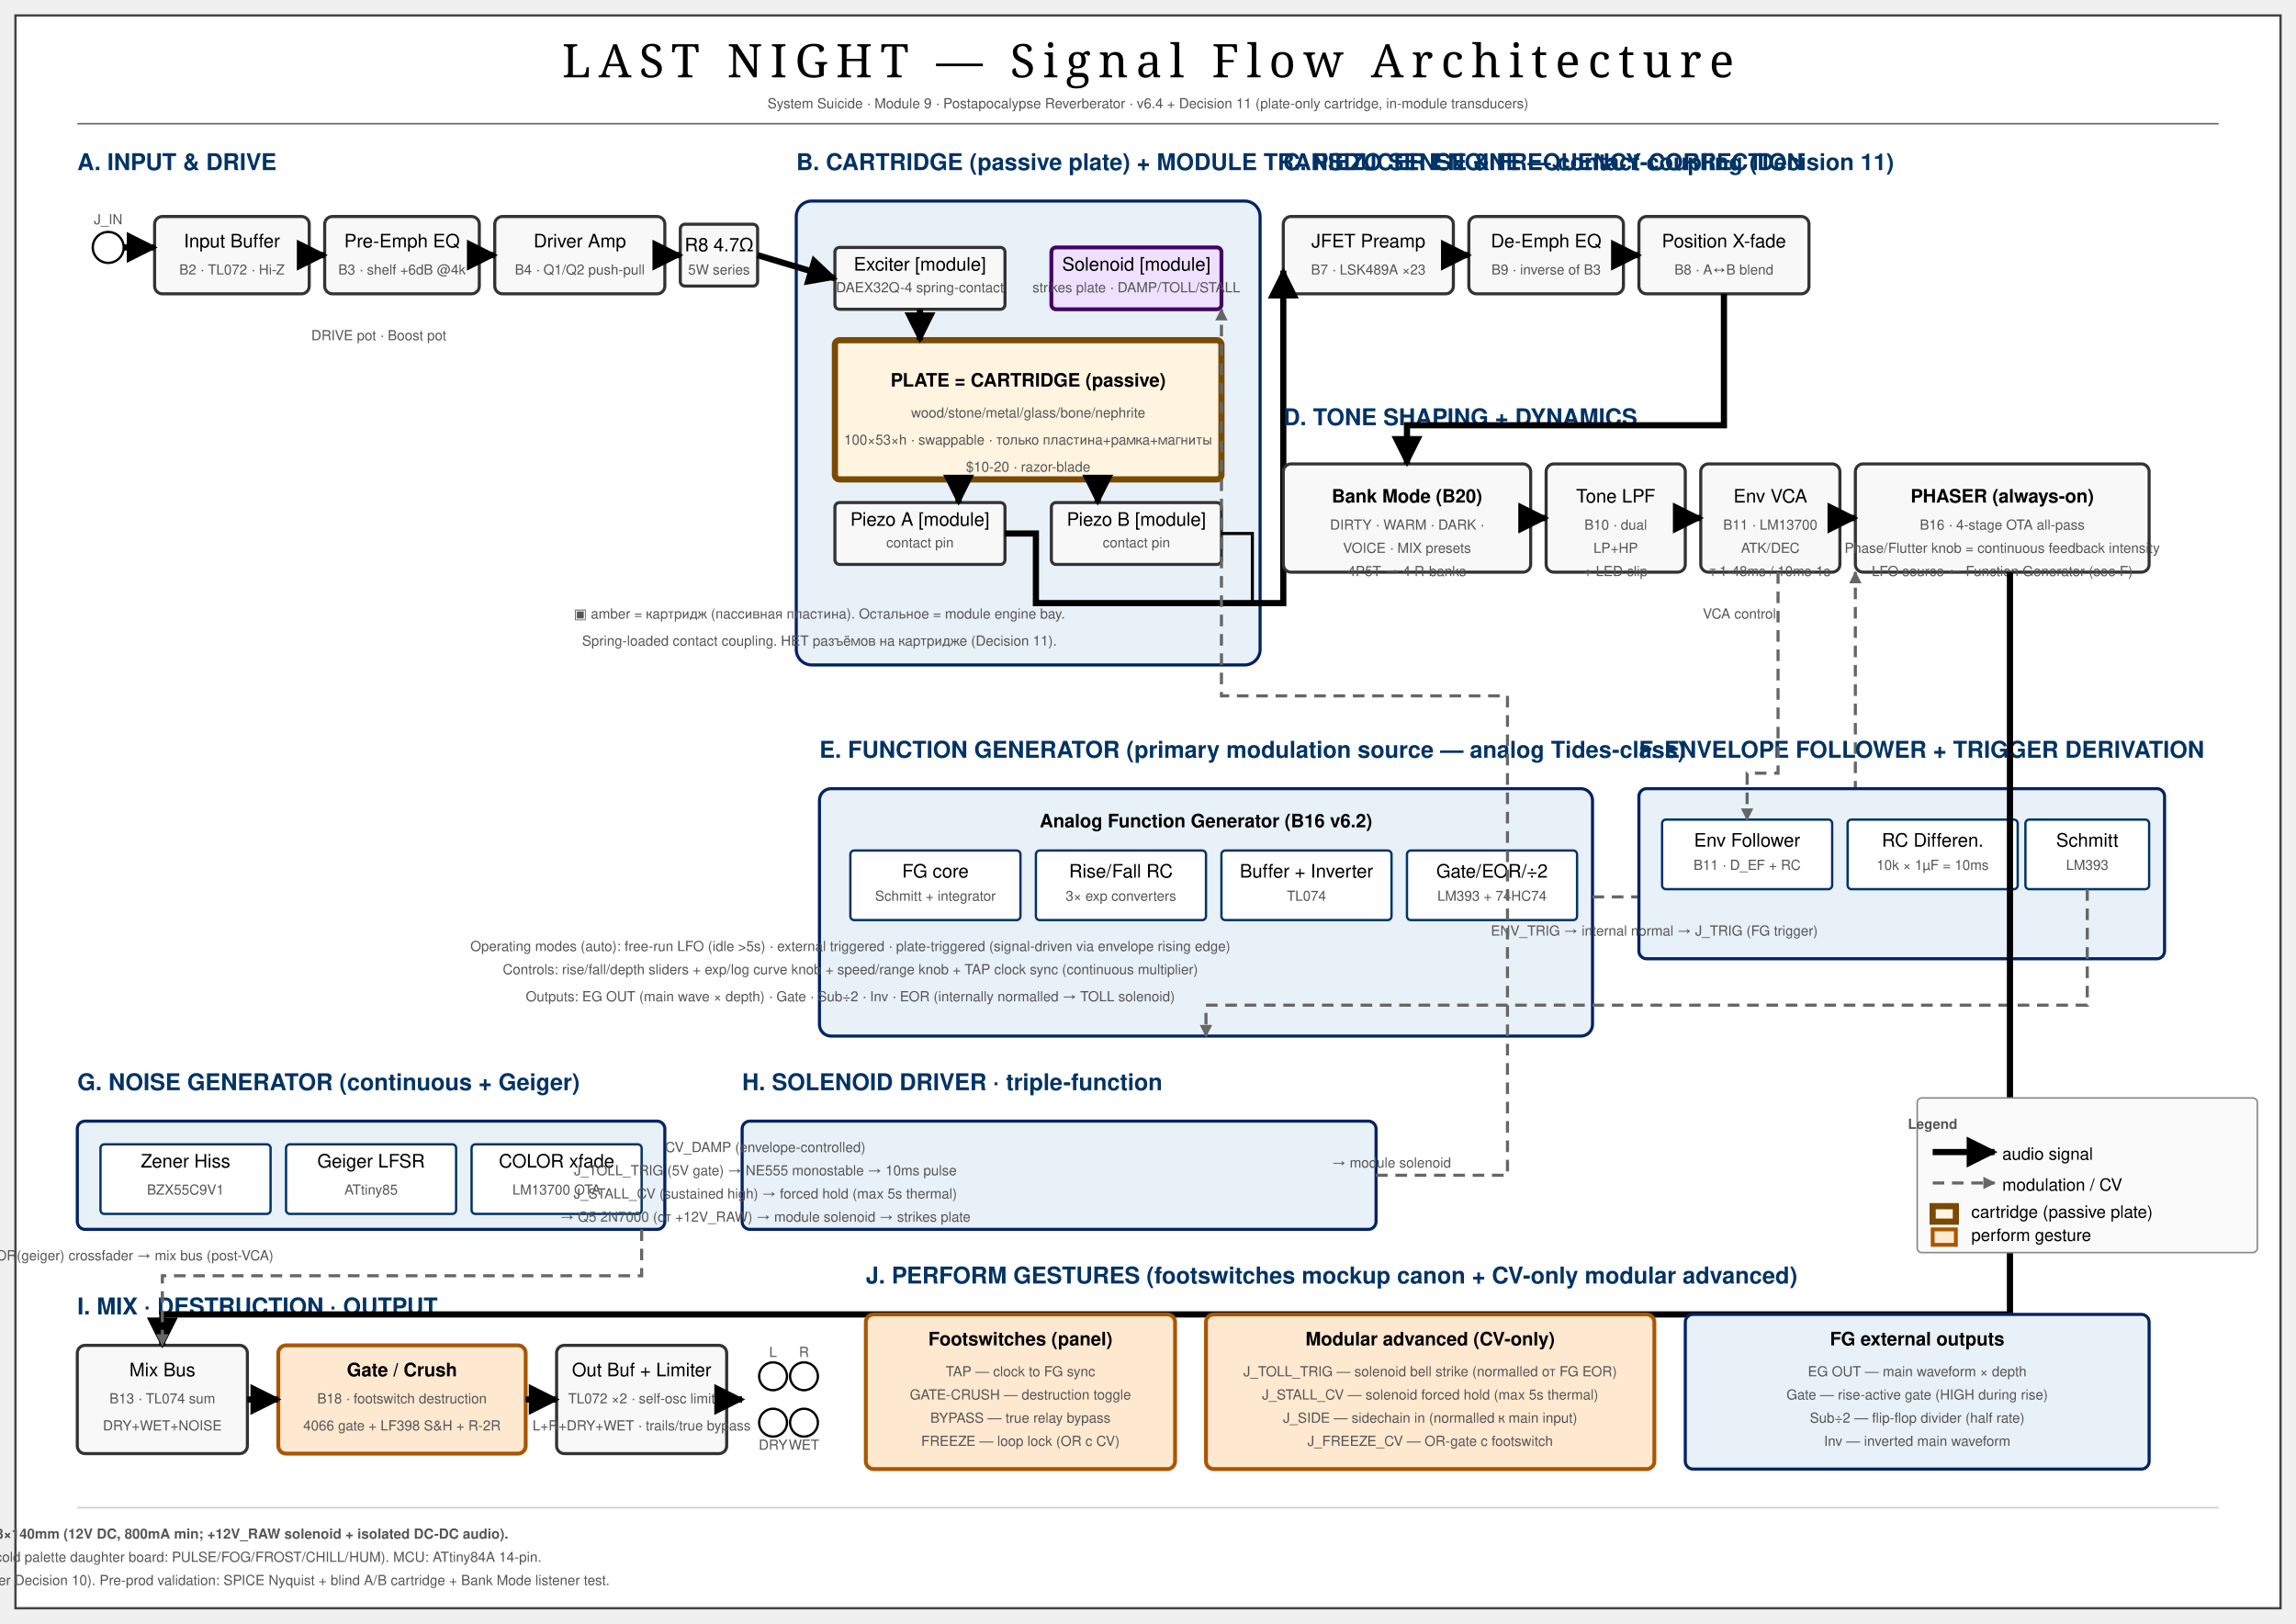
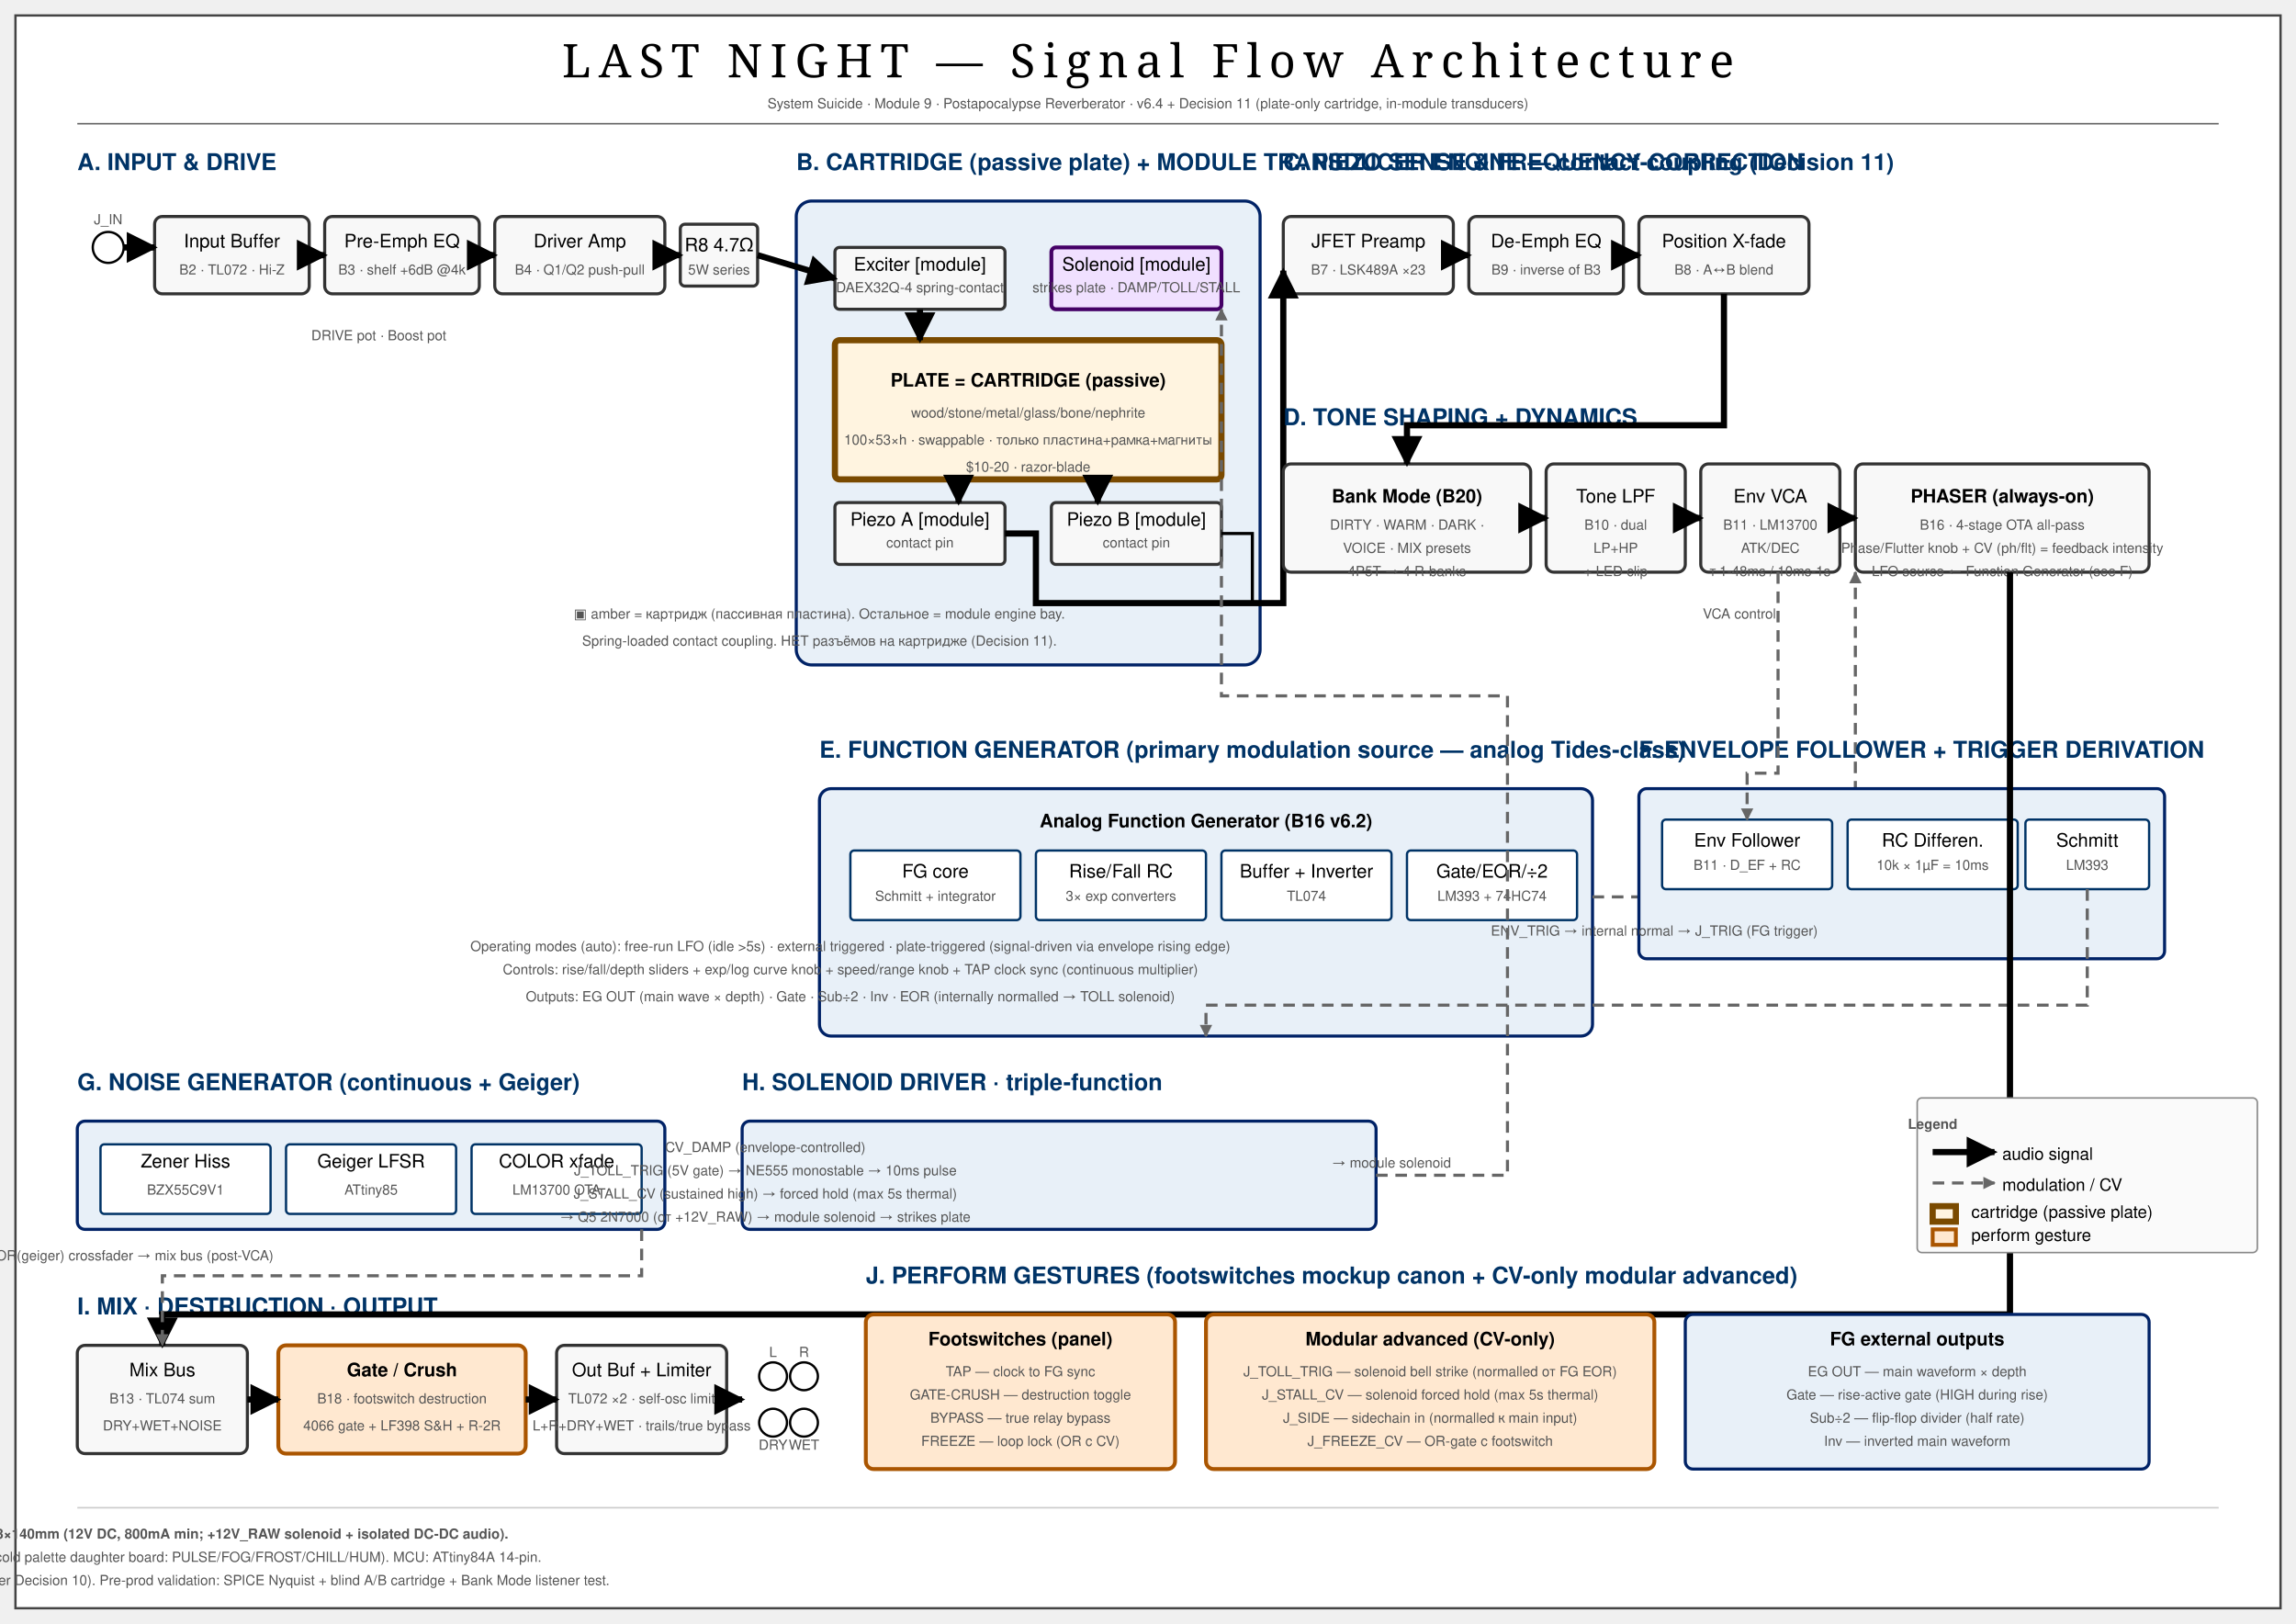
<svg xmlns="http://www.w3.org/2000/svg" width="297mm" height="210mm" viewBox="0 0 297 210" version="1.1">
  <defs>
    <marker id="arrow-sig" viewBox="0 0 10 10" refX="9" refY="5" markerWidth="5" markerHeight="5" orient="auto">
      <path d="M 0 0 L 10 5 L 0 10 z" fill="#000000" />
    </marker>
    <marker id="arrow-mod" viewBox="0 0 10 10" refX="9" refY="5" markerWidth="4" markerHeight="4" orient="auto">
      <path d="M 0 0 L 10 5 L 0 10 z" fill="#666666" />
    </marker>
    <style>
      .block { fill: #f8f8f8; stroke: #333333; stroke-width: 0.4; }
      .cartridge-block { fill: #fff4e0; stroke: #7a4a00; stroke-width: 0.8; }
      .perform-block { fill: #ffe8d0; stroke: #aa5500; stroke-width: 0.5; }
      .modulation-block { fill: #e8f0f8; stroke: #002266; stroke-width: 0.4; }
      .power-block { fill: #f0f0e0; stroke: #444400; stroke-width: 0.4; }
      .jack-circle { fill: #ffffff; stroke: #000000; stroke-width: 0.3; }
      .audio-arrow { stroke: #000000; stroke-width: 0.8; fill: none; marker-end: url(#arrow-sig); }
      .mod-arrow { stroke: #666666; stroke-width: 0.4; fill: none;
                    stroke-dasharray: 1.5,1; marker-end: url(#arrow-mod); }
      .label-block { font-family: Helvetica, Arial, sans-serif; font-size: 2.4px;
                     fill: #000000; text-anchor: middle; }
      .label-sub { font-family: Helvetica, Arial, sans-serif; font-size: 1.8px;
                   fill: #555555; text-anchor: middle; }
      .label-title { font-family: serif; font-size: 6px; fill: #000000; text-anchor: middle;
                     letter-spacing: 1; }
      .label-zone { font-family: Helvetica, Arial, sans-serif; font-size: 3.0px;
                    fill: #003366; text-anchor: start; font-weight: bold; }
      .label-legend { font-family: Helvetica, Arial, sans-serif; font-size: 2.2px;
                      fill: #000000; }
    </style>
  </defs>
  <rect x="2" y="2" width="293" height="206" fill="#ffffff" stroke="#444444" stroke-width="0.3" />
  <text x="148.5" y="10" class="label-title">LAST NIGHT — Signal Flow Architecture</text>
  <text x="148.5" y="14" class="label-sub">System Suicide · Module 9 · Postapocalypse Reverberator · v6.4 + Decision 11 (plate-only cartridge, in-module transducers)</text>
  <line x1="10" y1="16" x2="287" y2="16" stroke="#666666" stroke-width="0.2" />
  <text x="10" y="22" class="label-zone">A. INPUT &amp; DRIVE</text>
  <circle cx="14" cy="32" r="2" class="jack-circle" />
  <text x="14" y="29" class="label-sub">J_IN</text>
  <rect x="20" y="28" width="20" height="10" rx="1" class="block" />
  <text x="30" y="32" class="label-block">Input Buffer</text>
  <text x="30" y="35.5" class="label-sub">B2 · TL072 · Hi-Z</text>
  <rect x="42" y="28" width="20" height="10" rx="1" class="block" />
  <text x="52" y="32" class="label-block">Pre-Emph EQ</text>
  <text x="52" y="35.5" class="label-sub">B3 · shelf +6dB @4k</text>
  <text x="49" y="44" class="label-sub">DRIVE pot · Boost pot</text>
  <rect x="64" y="28" width="22" height="10" rx="1" class="block" />
  <text x="75" y="32" class="label-block">Driver Amp</text>
  <text x="75" y="35.5" class="label-sub">B4 · Q1/Q2 push-pull</text>
  <rect x="88" y="29" width="10" height="8" rx="0.6" class="block" />
  <text x="93" y="32.5" class="label-block">R8 4.7Ω</text>
  <text x="93" y="35.5" class="label-sub">5W series</text>
  <text x="103" y="22" class="label-zone">B. CARTRIDGE (passive plate) + MODULE TRANSDUCER ENGINE — contact coupling (Decision 11)</text>
  <rect x="103" y="26" width="60" height="60" rx="2" class="modulation-block" />
  <rect x="108" y="32" width="22" height="8" rx="0.6" class="block" />
  <text x="119" y="35" class="label-block">Exciter [module]</text>
  <text x="119" y="37.8" class="label-sub">DAEX32Q-4 spring-contact</text>
  <rect x="108" y="44" width="50" height="18" rx="0.6" class="cartridge-block" />
  <text x="133" y="50" class="label-block" font-size="3" font-weight="bold">PLATE = CARTRIDGE (passive)</text>
  <text x="133" y="54" class="label-sub">wood/stone/metal/glass/bone/nephrite</text>
  <text x="133" y="57.5" class="label-sub">100×53×h · swappable · только пластина+рамка+магниты</text>
  <text x="133" y="61" class="label-sub">$10-20 · razor-blade</text>
  <rect x="108" y="65" width="22" height="8" rx="0.6" class="block" />
  <text x="119" y="68" class="label-block">Piezo A [module]</text>
  <text x="119" y="70.8" class="label-sub">contact pin</text>
  <rect x="136" y="65" width="22" height="8" rx="0.6" class="block" />
  <text x="147" y="68" class="label-block">Piezo B [module]</text>
  <text x="147" y="70.8" class="label-sub">contact pin</text>
  <rect x="136" y="32" width="22" height="8" rx="0.6" fill="#f0e0ff" stroke="#440066" stroke-width="0.5" />
  <text x="147" y="35" class="label-block">Solenoid [module]</text>
  <text x="147" y="37.8" class="label-sub">strikes plate · DAMP/TOLL/STALL</text>
  <text x="106" y="80" class="label-sub">▣ amber = картридж (пассивная пластина). Остальное = module engine bay.</text>
  <text x="106" y="83.5" class="label-sub">Spring-loaded contact coupling. НЕТ разъёмов на картридже (Decision 11).</text>
  <path d="M 16 32 L 20 32" class="audio-arrow" />
  <path d="M 40 33 L 42 33" class="audio-arrow" />
  <path d="M 62 33 L 64 33" class="audio-arrow" />
  <path d="M 86 33 L 88 33" class="audio-arrow" />
  <path d="M 98 33 L 108 36" class="audio-arrow" />
  <path d="M 119 40 L 119 44" class="audio-arrow" />
  <path d="M 124 62 L 124 65" class="audio-arrow" />
  <path d="M 142 62 L 142 65" class="audio-arrow" />
  <text x="166" y="22" class="label-zone">C. PIEZO SENSE &amp; FREQUENCY-CORRECTION</text>
  <rect x="166" y="28" width="22" height="10" rx="1" class="block" />
  <text x="177" y="32" class="label-block">JFET Preamp</text>
  <text x="177" y="35.5" class="label-sub">B7 · LSK489A ×23</text>
  <rect x="190" y="28" width="20" height="10" rx="1" class="block" />
  <text x="200" y="32" class="label-block">De-Emph EQ</text>
  <text x="200" y="35.5" class="label-sub">B9 · inverse of B3</text>
  <rect x="212" y="28" width="22" height="10" rx="1" class="block" />
  <text x="223" y="32" class="label-block">Position X-fade</text>
  <text x="223" y="35.5" class="label-sub">B8 · A↔B blend</text>
  <path d="M 130 69 L 134 69 L 134 78 L 166 78 L 166 35" class="audio-arrow" />
  <path d="M 158 69 L 162 69 L 162 78 L 166 78" stroke="#000000" stroke-width="0.4" fill="none" />
  <path d="M 188 33 L 190 33" class="audio-arrow" />
  <path d="M 210 33 L 212 33" class="audio-arrow" />
  <text x="166" y="55" class="label-zone">D. TONE SHAPING + DYNAMICS</text>
  <rect x="166" y="60" width="32" height="14" rx="1" class="block" />
  <text x="182" y="65" class="label-block" font-weight="bold">Bank Mode (B20)</text>
  <text x="182" y="68.5" class="label-sub">DIRTY · WARM · DARK ·</text>
  <text x="182" y="71.5" class="label-sub">VOICE · MIX presets</text>
  <text x="182" y="74.5" class="label-sub">4P5T → 4 R-banks</text>
  <rect x="200" y="60" width="18" height="14" rx="1" class="block" />
  <text x="209" y="65" class="label-block">Tone LPF</text>
  <text x="209" y="68.5" class="label-sub">B10 · dual</text>
  <text x="209" y="71.5" class="label-sub">LP+HP</text>
  <text x="209" y="74.5" class="label-sub">+ LED clip</text>
  <rect x="220" y="60" width="18" height="14" rx="1" class="block" />
  <text x="229" y="65" class="label-block">Env VCA</text>
  <text x="229" y="68.5" class="label-sub">B11 · LM13700</text>
  <text x="229" y="71.5" class="label-sub">ATK/DEC</text>
  <text x="229" y="74.5" class="label-sub">τ 1-48ms / 10ms-1s</text>
  <rect x="240" y="60" width="38" height="14" rx="1" class="block" />
  <text x="259" y="65" class="label-block" font-weight="bold">PHASER (always-on)</text>
  <text x="259" y="68.5" class="label-sub">B16 · 4-stage OTA all-pass</text>
-   <text x="259" y="71.5" class="label-sub">Phase/Flutter knob = continuous feedback intensity</text>
+   <text x="259" y="71.5" class="label-sub">Phase/Flutter knob + CV (ph/flt) = feedback intensity</text>
  <text x="259" y="74.5" class="label-sub">LFO source ← Function Generator (see F)</text>
  <path d="M 223 38 L 223 55 L 182 55 L 182 60" class="audio-arrow" />
  <path d="M 198 67 L 200 67" class="audio-arrow" />
  <path d="M 218 67 L 220 67" class="audio-arrow" />
  <path d="M 238 67 L 240 67" class="audio-arrow" />
  <text x="106" y="98" class="label-zone">E. FUNCTION GENERATOR (primary modulation source — analog Tides-class)</text>
  <rect x="106" y="102" width="100" height="32" rx="1.5" class="modulation-block" />
  <text x="156" y="107" class="label-block" font-weight="bold">Analog Function Generator (B16 v6.2)</text>
  <rect x="110" y="110" width="22" height="9" rx="0.5" fill="#ffffff" stroke="#003366" stroke-width="0.3" />
  <text x="121" y="113.5" class="label-block">FG core</text>
  <text x="121" y="116.5" class="label-sub">Schmitt + integrator</text>
  <rect x="134" y="110" width="22" height="9" rx="0.5" fill="#ffffff" stroke="#003366" stroke-width="0.3" />
  <text x="145" y="113.5" class="label-block">Rise/Fall RC</text>
  <text x="145" y="116.5" class="label-sub">3× exp converters</text>
  <rect x="158" y="110" width="22" height="9" rx="0.5" fill="#ffffff" stroke="#003366" stroke-width="0.3" />
  <text x="169" y="113.5" class="label-block">Buffer + Inverter</text>
  <text x="169" y="116.5" class="label-sub">TL074</text>
  <rect x="182" y="110" width="22" height="9" rx="0.5" fill="#ffffff" stroke="#003366" stroke-width="0.3" />
  <text x="193" y="113.5" class="label-block">Gate/EOR/÷2</text>
  <text x="193" y="116.5" class="label-sub">LM393 + 74HC74</text>
  <text x="110" y="123" class="label-sub">Operating modes (auto): free-run LFO (idle &gt;5s) · external triggered · plate-triggered (signal-driven via envelope rising edge)</text>
  <text x="110" y="126" class="label-sub">Controls: rise/fall/depth sliders + exp/log curve knob + speed/range knob + TAP clock sync (continuous multiplier)</text>
  <text x="110" y="129.5" class="label-sub">Outputs: EG OUT (main wave × depth) · Gate · Sub÷2 · Inv · EOR (internally normalled → TOLL solenoid)</text>
  <path d="M 206 116 L 240 116 L 240 74" class="mod-arrow" />
  <text x="226" y="115" class="label-sub" fill="#666666">→ phaser Iabc (LFO sweep)</text>
  <text x="212" y="98" class="label-zone">F. ENVELOPE FOLLOWER + TRIGGER DERIVATION</text>
  <rect x="212" y="102" width="68" height="22" rx="1" class="modulation-block" />
  <rect x="215" y="106" width="22" height="9" rx="0.5" fill="#ffffff" stroke="#003366" stroke-width="0.3" />
  <text x="226" y="109.5" class="label-block">Env Follower</text>
  <text x="226" y="112.5" class="label-sub">B11 · D_EF + RC</text>
  <rect x="239" y="106" width="22" height="9" rx="0.5" fill="#ffffff" stroke="#003366" stroke-width="0.3" />
  <text x="250" y="109.5" class="label-block">RC Differen.</text>
  <text x="250" y="112.5" class="label-sub">10k × 1µF = 10ms</text>
  <rect x="262" y="106" width="16" height="9" rx="0.5" fill="#ffffff" stroke="#003366" stroke-width="0.3" />
  <text x="270" y="109.5" class="label-block">Schmitt</text>
  <text x="270" y="112.5" class="label-sub">LM393</text>
  <text x="214" y="121" class="label-sub">ENV_TRIG → internal normal → J_TRIG (FG trigger)</text>
  <path d="M 230 74 L 230 100 L 226 100 L 226 106" class="mod-arrow" />
  <text x="225" y="80" class="label-sub" fill="#666666">VCA control</text>
  <path d="M 270 115 L 270 130 L 156 130 L 156 134" class="mod-arrow" />
  <text x="10" y="141" class="label-zone">G. NOISE GENERATOR (continuous + Geiger)</text>
  <rect x="10" y="145" width="76" height="14" rx="1" class="modulation-block" />
  <rect x="13" y="148" width="22" height="9" rx="0.5" fill="#ffffff" stroke="#003366" stroke-width="0.3" />
  <text x="24" y="151" class="label-block">Zener Hiss</text>
  <text x="24" y="154.5" class="label-sub">BZX55C9V1</text>
  <rect x="37" y="148" width="22" height="9" rx="0.5" fill="#ffffff" stroke="#003366" stroke-width="0.3" />
  <text x="48" y="151" class="label-block">Geiger LFSR</text>
  <text x="48" y="154.5" class="label-sub">ATtiny85</text>
  <rect x="61" y="148" width="22" height="9" rx="0.5" fill="#ffffff" stroke="#003366" stroke-width="0.3" />
  <text x="72" y="151" class="label-block">COLOR xfade</text>
  <text x="72" y="154.5" class="label-sub">LM13700 OTA</text>
  <text x="10" y="163" class="label-sub">NOISE level · COLOR(geiger) crossfader → mix bus (post-VCA)</text>
  <text x="96" y="141" class="label-zone">H. SOLENOID DRIVER · triple-function</text>
  <rect x="96" y="145" width="82" height="14" rx="1" class="modulation-block" />
  <text x="99" y="149" class="label-sub">CV_DAMP (envelope-controlled)</text>
  <text x="99" y="152" class="label-sub">J_TOLL_TRIG (5V gate) → NE555 monostable → 10ms pulse</text>
  <text x="99" y="155" class="label-sub">J_STALL_CV (sustained high) → forced hold (max 5s thermal)</text>
  <text x="99" y="158" class="label-sub">→ Q5 2N7000 (от +12V_RAW) → module solenoid → strikes plate</text>
  <path d="M 178 152 L 195 152 L 195 90 L 158 90 L 158 40 L 158 40" class="mod-arrow" />
  <text x="180" y="151" class="label-sub" fill="#666666">→ module solenoid</text>
  <text x="10" y="170" class="label-zone">I. MIX · DESTRUCTION · OUTPUT</text>
  <rect x="10" y="174" width="22" height="14" rx="1" class="block" />
  <text x="21" y="178" class="label-block">Mix Bus</text>
  <text x="21" y="181.5" class="label-sub">B13 · TL074 sum</text>
  <text x="21" y="185" class="label-sub">DRY+WET+NOISE</text>
  <rect x="36" y="174" width="32" height="14" rx="1" class="perform-block" />
  <text x="52" y="178" class="label-block" font-weight="bold">Gate / Crush</text>
  <text x="52" y="181.5" class="label-sub">B18 · footswitch destruction</text>
  <text x="52" y="185" class="label-sub">4066 gate + LF398 S&amp;H + R-2R</text>
  <rect x="72" y="174" width="22" height="14" rx="1" class="block" />
  <text x="83" y="178" class="label-block">Out Buf + Limiter</text>
  <text x="83" y="181.5" class="label-sub">TL072 ×2 · self-osc limit</text>
  <text x="83" y="185" class="label-sub">L+R+DRY+WET · trails/true bypass</text>
  <circle cx="100" cy="178" r="1.8" class="jack-circle" />
  <text x="100" y="175.5" class="label-sub">L</text>
  <circle cx="104" cy="178" r="1.8" class="jack-circle" />
  <text x="104" y="175.5" class="label-sub">R</text>
  <circle cx="100" cy="184" r="1.8" class="jack-circle" />
  <text x="100" y="187.5" class="label-sub">DRY</text>
  <circle cx="104" cy="184" r="1.8" class="jack-circle" />
  <text x="104" y="187.5" class="label-sub">WET</text>
  <path d="M 260 74 L 260 170 L 21 170 L 21 174" class="audio-arrow" />
  <path d="M 32 181 L 36 181" class="audio-arrow" />
  <path d="M 68 181 L 72 181" class="audio-arrow" />
  <path d="M 94 181 L 96 181" class="audio-arrow" />
  <path d="M 83 159 L 83 165 L 21 165 L 21 174" class="mod-arrow" />
  <text x="112" y="166" class="label-zone">J. PERFORM GESTURES (footswitches mockup canon + CV-only modular advanced)</text>
  <rect x="112" y="170" width="40" height="20" rx="1" class="perform-block" />
  <text x="132" y="174" class="label-block" font-weight="bold">Footswitches (panel)</text>
  <text x="132" y="178" class="label-sub">TAP — clock to FG sync</text>
  <text x="132" y="181" class="label-sub">GATE-CRUSH — destruction toggle</text>
  <text x="132" y="184" class="label-sub">BYPASS — true relay bypass</text>
  <text x="132" y="187" class="label-sub">FREEZE — loop lock (OR с CV)</text>
  <rect x="156" y="170" width="58" height="20" rx="1" class="perform-block" />
  <text x="185" y="174" class="label-block" font-weight="bold">Modular advanced (CV-only)</text>
  <text x="185" y="178" class="label-sub">J_TOLL_TRIG — solenoid bell strike (normalled от FG EOR)</text>
  <text x="185" y="181" class="label-sub">J_STALL_CV — solenoid forced hold (max 5s thermal)</text>
  <text x="185" y="184" class="label-sub">J_SIDE — sidechain in (normalled к main input)</text>
  <text x="185" y="187" class="label-sub">J_FREEZE_CV — OR-gate с footswitch</text>
  <rect x="218" y="170" width="60" height="20" rx="1" class="modulation-block" />
  <text x="248" y="174" class="label-block" font-weight="bold">FG external outputs</text>
  <text x="248" y="178" class="label-sub">EG OUT — main waveform × depth</text>
  <text x="248" y="181" class="label-sub">Gate — rise-active gate (HIGH during rise)</text>
  <text x="248" y="184" class="label-sub">Sub÷2 — flip-flop divider (half rate)</text>
  <text x="248" y="187" class="label-sub">Inv — inverted main waveform</text>
  <line x1="10" y1="195" x2="287" y2="195" stroke="#cccccc" stroke-width="0.2" />
  <text x="10" y="199" class="label-sub" font-weight="bold">SKU: Eurorack 40HP (±12V bus) OR big-box pedal 203×140mm (12V DC, 800mA min; +12V_RAW solenoid + isolated DC-DC audio).</text>
  <text x="10" y="202" class="label-sub">Phase 1 BOM: ~$101 budget / $127 premium. Phase 2 +$38 (cold palette daughter board: PULSE/FOG/FROST/CHILL/HUM). MCU: ATtiny84A 14-pin.</text>
  <text x="10" y="205" class="label-sub">Retail: $499 budget / $649 premium / $2499 Elite LE (25 serialized units per Decision 10). Pre-prod validation: SPICE Nyquist + blind A/B cartridge + Bank Mode listener test.</text>
  <rect x="248" y="142" width="44" height="20" rx="0.6" fill="#fafafa" stroke="#888888" stroke-width="0.2" />
  <text x="250" y="146" class="label-sub" font-weight="bold">Legend</text>
  <line x1="250" y1="149" x2="258" y2="149" stroke="#000000" stroke-width="0.8" marker-end="url(#arrow-sig)" />
  <text x="259" y="150" class="label-legend">audio signal</text>
  <line x1="250" y1="153" x2="258" y2="153" stroke="#666666" stroke-width="0.4" stroke-dasharray="1.5,1" marker-end="url(#arrow-mod)" />
  <text x="259" y="154" class="label-legend">modulation / CV</text>
  <rect x="250" y="156" width="3" height="2" class="cartridge-block" />
  <text x="255" y="157.5" class="label-legend">cartridge (passive plate)</text>
  <rect x="250" y="159" width="3" height="2" class="perform-block" />
  <text x="255" y="160.5" class="label-legend">perform gesture</text>
</svg>
